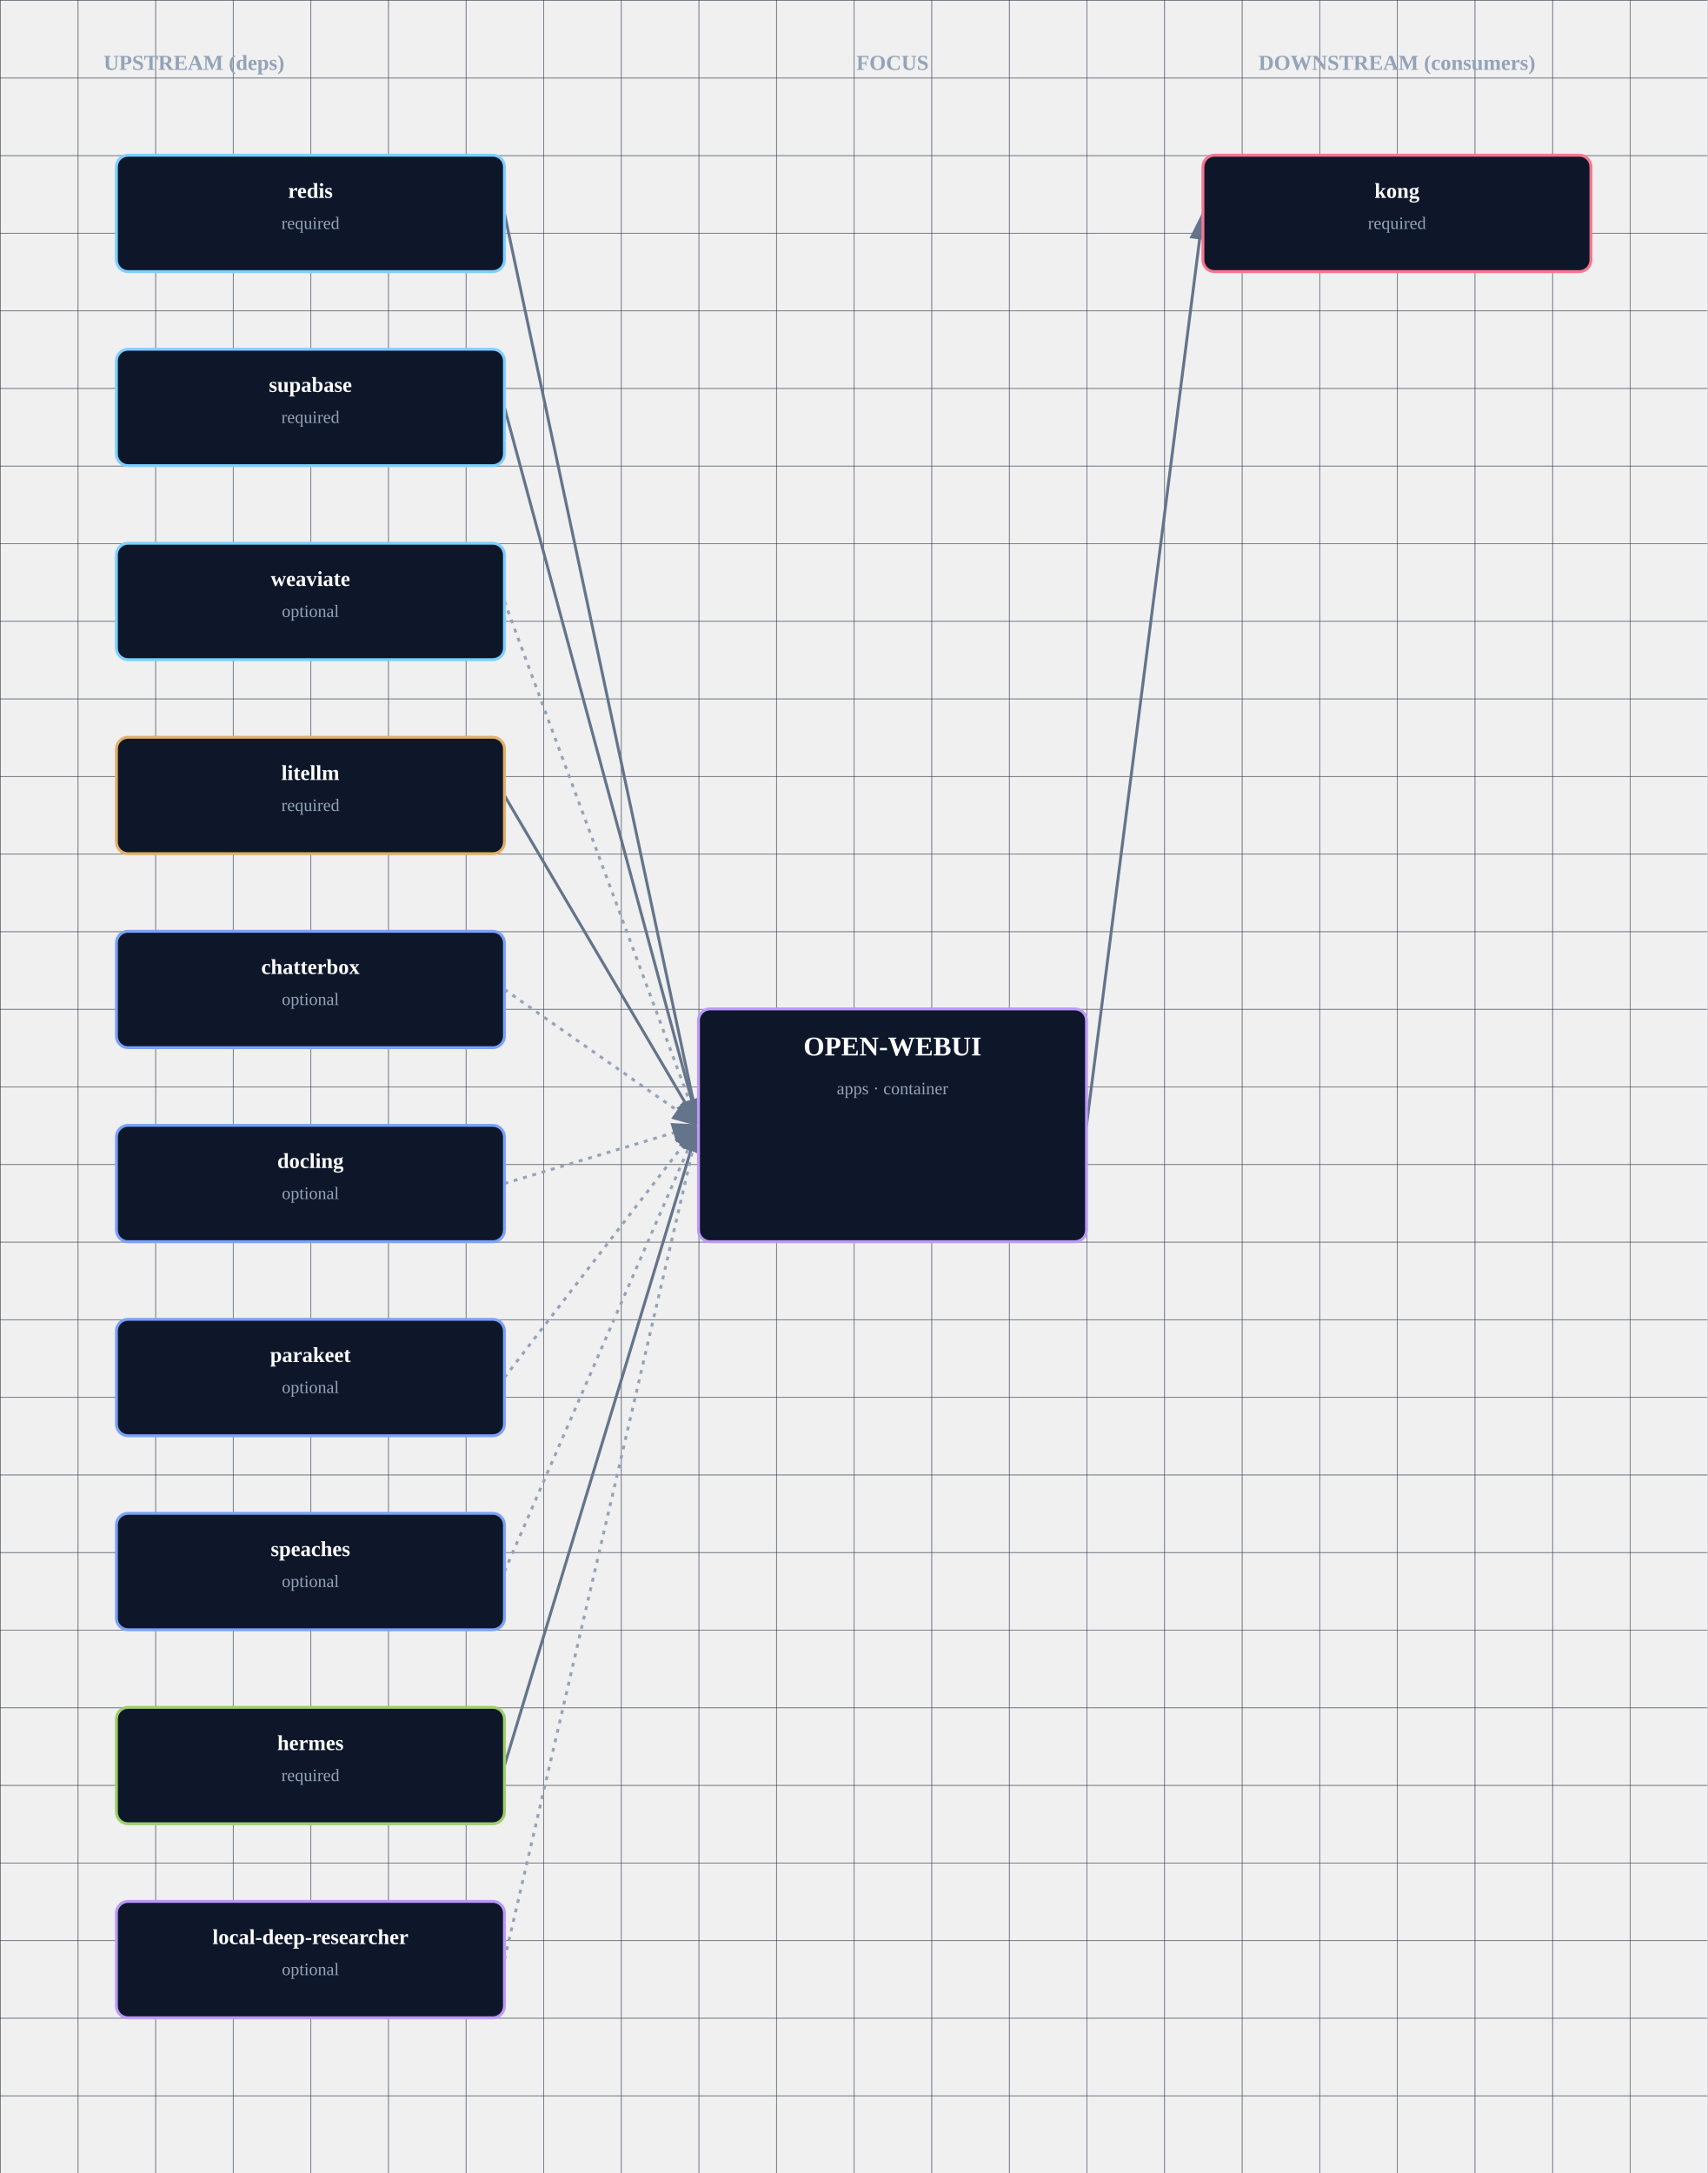
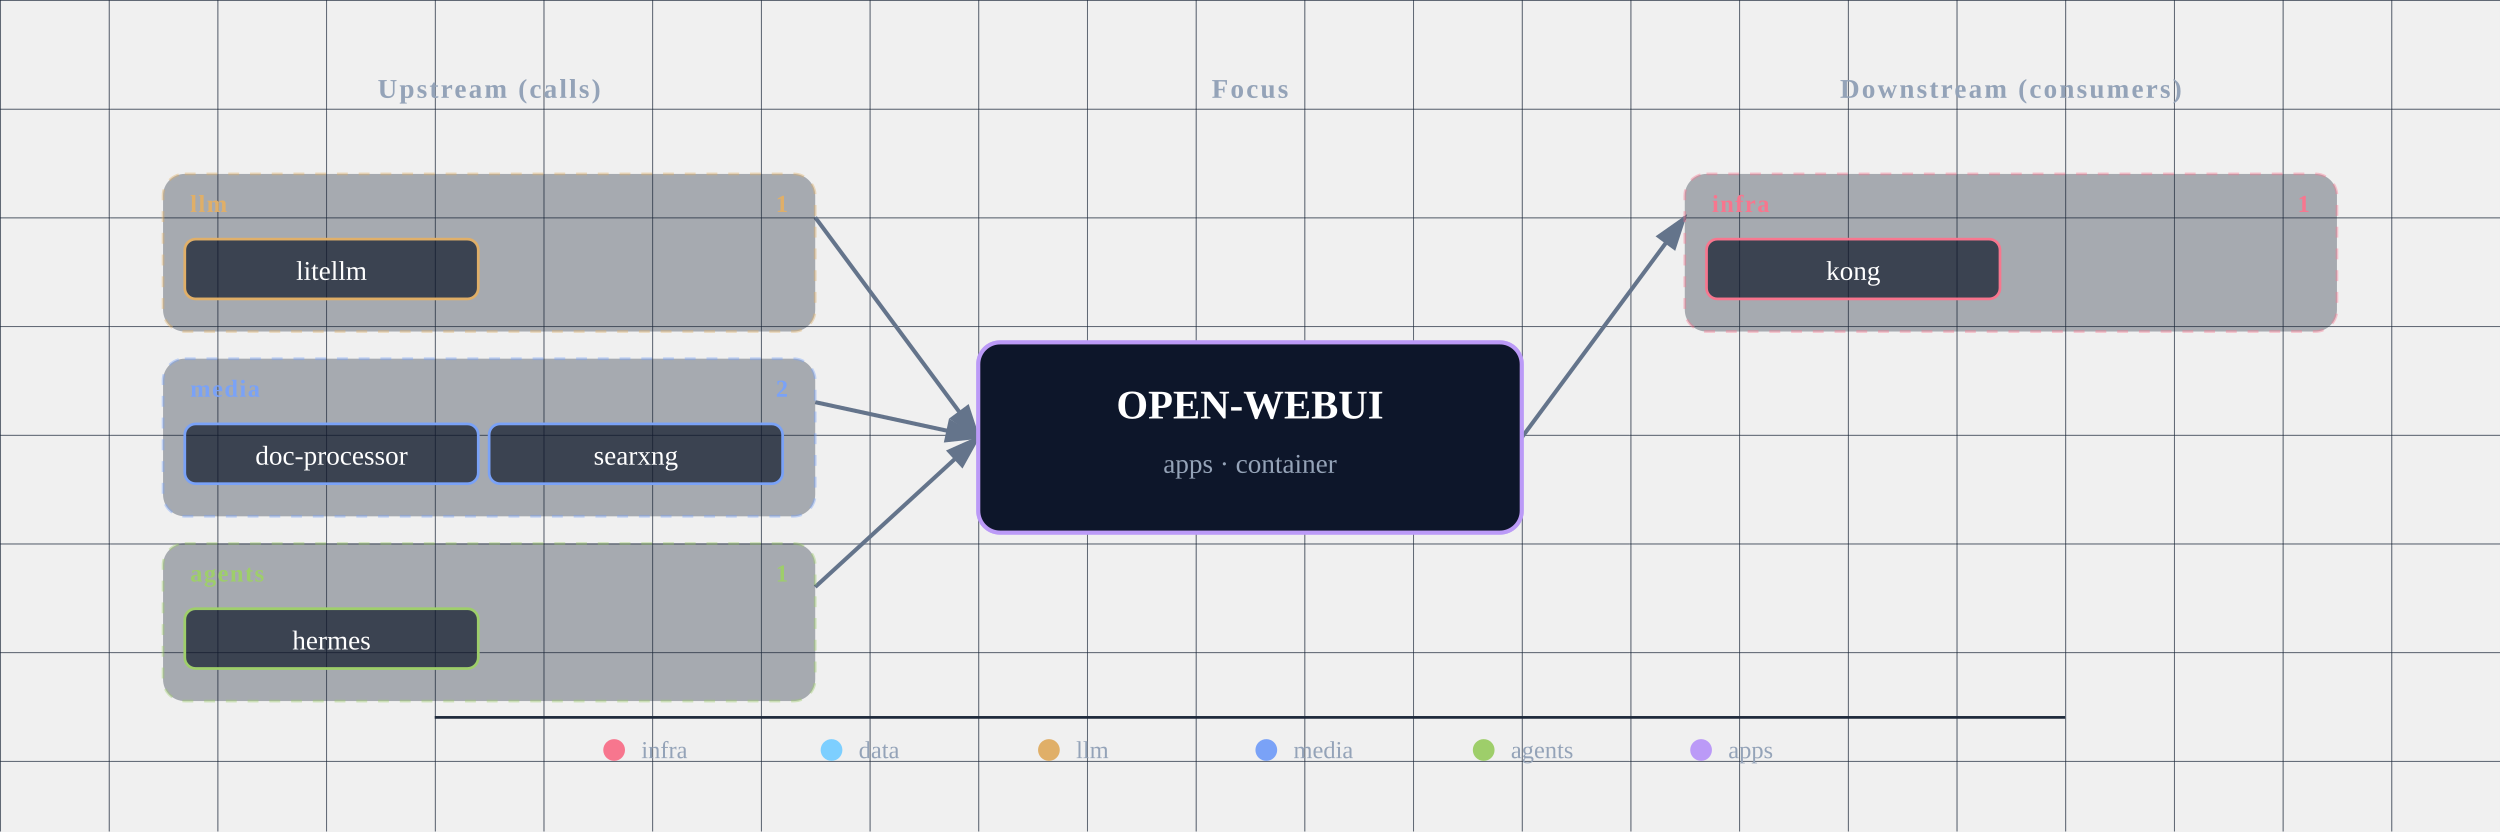
- <svg xmlns="http://www.w3.org/2000/svg" viewBox="0 0 880 1120">
+ <svg xmlns="http://www.w3.org/2000/svg" viewBox="0 0 920 306">
  <defs>
    <pattern id="grid" width="40" height="40" patternUnits="userSpaceOnUse">
      <path d="M 40 0 L 0 0 0 40" fill="none" stroke="#1e293b" stroke-width="0.5" />
    </pattern>
-     <marker id="arrowhead-solid" markerWidth="10" markerHeight="7" refX="9" refY="3.5" orient="auto">
-       <polygon points="0 0, 10 3.5, 0 7" fill="#64748b" />
+     <marker id="arrowhead" markerWidth="9" markerHeight="6" refX="8" refY="3" orient="auto">
+       <polygon points="0 0, 9 3, 0 6" fill="#64748b" />
    </marker>
-     <marker id="arrowhead-dashed" markerWidth="10" markerHeight="7" refX="9" refY="3.5" orient="auto">
-       <polygon points="0 0, 10 3.5, 0 7" fill="#fbbf24" />
-     </marker>
+     <filter id="focus-glow" x="-50%" y="-50%" width="200%" height="200%">
+       <feGaussianBlur in="SourceAlpha" stdDeviation="6" />
+       <feFlood flood-color="#bb9af7" flood-opacity="0.6" />
+       <feComposite in2="SourceAlpha" operator="in" />
+       <feMerge>
+         <feMergeNode />
+         <feMergeNode in="SourceGraphic" />
+       </feMerge>
+     </filter>
  </defs>
-   <rect width="880" height="1120" fill="url(#grid)" />
-   <text x="100" y="36" fill="#94a3b8" font-size="11" font-weight="600" text-anchor="middle">UPSTREAM (deps)</text>
-   <text x="460" y="36" fill="#94a3b8" font-size="11" font-weight="600" text-anchor="middle">FOCUS</text>
-   <text x="720" y="36" fill="#94a3b8" font-size="11" font-weight="600" text-anchor="middle">DOWNSTREAM (consumers)</text>
-   <line x1="260" y1="110" x2="360" y2="580" stroke="#64748b" stroke-width="1.5" marker-end="url(#arrowhead-solid)" />
-   <line x1="260" y1="210" x2="360" y2="580" stroke="#64748b" stroke-width="1.5" marker-end="url(#arrowhead-solid)" />
-   <line x1="260" y1="310" x2="360" y2="580" stroke="#94a3b8" stroke-width="1.5" stroke-dasharray="2,3" marker-end="url(#arrowhead-solid)" />
-   <line x1="260" y1="410" x2="360" y2="580" stroke="#64748b" stroke-width="1.5" marker-end="url(#arrowhead-solid)" />
-   <line x1="260" y1="510" x2="360" y2="580" stroke="#94a3b8" stroke-width="1.5" stroke-dasharray="2,3" marker-end="url(#arrowhead-solid)" />
-   <line x1="260" y1="610" x2="360" y2="580" stroke="#94a3b8" stroke-width="1.5" stroke-dasharray="2,3" marker-end="url(#arrowhead-solid)" />
-   <line x1="260" y1="710" x2="360" y2="580" stroke="#94a3b8" stroke-width="1.5" stroke-dasharray="2,3" marker-end="url(#arrowhead-solid)" />
-   <line x1="260" y1="810" x2="360" y2="580" stroke="#94a3b8" stroke-width="1.5" stroke-dasharray="2,3" marker-end="url(#arrowhead-solid)" />
-   <line x1="260" y1="910" x2="360" y2="580" stroke="#64748b" stroke-width="1.5" marker-end="url(#arrowhead-solid)" />
-   <line x1="260" y1="1010" x2="360" y2="580" stroke="#94a3b8" stroke-width="1.5" stroke-dasharray="2,3" marker-end="url(#arrowhead-solid)" />
-   <line x1="560" y1="580" x2="620" y2="110" stroke="#64748b" stroke-width="1.5" marker-end="url(#arrowhead-solid)" />
-   <g class="box-required">
-     <rect x="60" y="80" width="200" height="60" rx="6" fill="#0f172a" />
-     <rect x="60" y="80" width="200" height="60" rx="6" fill="rgba(15, 23, 42, 0.7)" stroke="#7dcfff" stroke-width="1.5" />
-     <text x="160" y="102" fill="white" font-size="11" font-weight="600" text-anchor="middle">redis</text>
-     <text x="160" y="118" fill="#94a3b8" font-size="9" text-anchor="middle">required</text>
+   <rect width="920" height="306" fill="url(#grid)" />
+   <text x="180" y="36" fill="#94a3b8" font-size="10" font-weight="600" text-anchor="middle" letter-spacing="0.08em">Upstream (calls)</text>
+   <text x="460" y="36" fill="#94a3b8" font-size="10" font-weight="600" text-anchor="middle" letter-spacing="0.08em">Focus</text>
+   <text x="740" y="36" fill="#94a3b8" font-size="10" font-weight="600" text-anchor="middle" letter-spacing="0.08em">Downstream (consumers)</text>
+   <line x1="300" y1="80" x2="360" y2="161" stroke="#64748b" stroke-width="1.5" marker-end="url(#arrowhead)" />
+   <line x1="300" y1="148" x2="360" y2="161" stroke="#64748b" stroke-width="1.5" marker-end="url(#arrowhead)" />
+   <line x1="300" y1="216" x2="360" y2="161" stroke="#64748b" stroke-width="1.5" marker-end="url(#arrowhead)" />
+   <line x1="560" y1="161" x2="620" y2="80" stroke="#64748b" stroke-width="1.5" marker-end="url(#arrowhead)" />
+   <g>
+     <g class="cluster">
+       <rect x="60" y="64" width="240" height="58" rx="8" fill="rgba(30,41,59,0.35)" stroke="#e0af68" stroke-width="1" stroke-dasharray="4,4" stroke-opacity="0.4" />
+       <text x="70" y="78" fill="#e0af68" font-size="9" font-weight="700" text-anchor="start" style="letter-spacing:0.06em;text-transform:uppercase;">llm</text>
+       <text x="290" y="78" fill="#e0af68" font-size="9" font-weight="600" text-anchor="end">1</text>
+     </g>
+     <g>
+       <rect x="68" y="88" width="108" height="22" rx="4" fill="rgba(15,23,42,0.7)" stroke="#e0af68" stroke-width="1" />
+       <text x="122" y="103" fill="white" font-size="10" text-anchor="middle">litellm</text>
+     </g>
+     <g class="cluster">
+       <rect x="60" y="132" width="240" height="58" rx="8" fill="rgba(30,41,59,0.35)" stroke="#7aa2f7" stroke-width="1" stroke-dasharray="4,4" stroke-opacity="0.4" />
+       <text x="70" y="146" fill="#7aa2f7" font-size="9" font-weight="700" text-anchor="start" style="letter-spacing:0.06em;text-transform:uppercase;">media</text>
+       <text x="290" y="146" fill="#7aa2f7" font-size="9" font-weight="600" text-anchor="end">2</text>
+     </g>
+     <g>
+       <rect x="68" y="156" width="108" height="22" rx="4" fill="rgba(15,23,42,0.7)" stroke="#7aa2f7" stroke-width="1" />
+       <text x="122" y="171" fill="white" font-size="10" text-anchor="middle">doc-processor</text>
+     </g>
+     <g>
+       <rect x="180" y="156" width="108" height="22" rx="4" fill="rgba(15,23,42,0.7)" stroke="#7aa2f7" stroke-width="1" />
+       <text x="234" y="171" fill="white" font-size="10" text-anchor="middle">searxng</text>
+     </g>
+     <g class="cluster">
+       <rect x="60" y="200" width="240" height="58" rx="8" fill="rgba(30,41,59,0.35)" stroke="#9ece6a" stroke-width="1" stroke-dasharray="4,4" stroke-opacity="0.4" />
+       <text x="70" y="214" fill="#9ece6a" font-size="9" font-weight="700" text-anchor="start" style="letter-spacing:0.06em;text-transform:uppercase;">agents</text>
+       <text x="290" y="214" fill="#9ece6a" font-size="9" font-weight="600" text-anchor="end">1</text>
+     </g>
+     <g>
+       <rect x="68" y="224" width="108" height="22" rx="4" fill="rgba(15,23,42,0.7)" stroke="#9ece6a" stroke-width="1" />
+       <text x="122" y="239" fill="white" font-size="10" text-anchor="middle">hermes</text>
+     </g>
  </g>
-   <g class="box-required">
-     <rect x="60" y="180" width="200" height="60" rx="6" fill="#0f172a" />
-     <rect x="60" y="180" width="200" height="60" rx="6" fill="rgba(15, 23, 42, 0.7)" stroke="#7dcfff" stroke-width="1.5" />
-     <text x="160" y="202" fill="white" font-size="11" font-weight="600" text-anchor="middle">supabase</text>
-     <text x="160" y="218" fill="#94a3b8" font-size="9" text-anchor="middle">required</text>
+   <g>
+     <g class="cluster">
+       <rect x="620" y="64" width="240" height="58" rx="8" fill="rgba(30,41,59,0.35)" stroke="#f7768e" stroke-width="1" stroke-dasharray="4,4" stroke-opacity="0.4" />
+       <text x="630" y="78" fill="#f7768e" font-size="9" font-weight="700" text-anchor="start" style="letter-spacing:0.06em;text-transform:uppercase;">infra</text>
+       <text x="850" y="78" fill="#f7768e" font-size="9" font-weight="600" text-anchor="end">1</text>
+     </g>
+     <g>
+       <rect x="628" y="88" width="108" height="22" rx="4" fill="rgba(15,23,42,0.7)" stroke="#f7768e" stroke-width="1" />
+       <text x="682" y="103" fill="white" font-size="10" text-anchor="middle">kong</text>
+     </g>
  </g>
-   <g class="box-optional">
-     <rect x="60" y="280" width="200" height="60" rx="6" fill="#0f172a" />
-     <rect x="60" y="280" width="200" height="60" rx="6" fill="rgba(15, 23, 42, 0.7)" stroke="#7dcfff" stroke-width="1.5" />
-     <text x="160" y="302" fill="white" font-size="11" font-weight="600" text-anchor="middle">weaviate</text>
-     <text x="160" y="318" fill="#94a3b8" font-size="9" text-anchor="middle">optional</text>
+   <g class="focus" filter="url(#focus-glow)">
+     <rect x="360" y="126" width="200" height="70" rx="8" fill="#0f172a" stroke="#bb9af7" stroke-width="1.5" />
+     <text x="460" y="154" fill="white" font-size="15" font-weight="700" text-anchor="middle">OPEN-WEBUI</text>
+     <text x="460" y="174" fill="#94a3b8" font-size="10" text-anchor="middle">apps · container</text>
  </g>
-   <g class="box-required">
-     <rect x="60" y="380" width="200" height="60" rx="6" fill="#0f172a" />
-     <rect x="60" y="380" width="200" height="60" rx="6" fill="rgba(15, 23, 42, 0.7)" stroke="#e0af68" stroke-width="1.5" />
-     <text x="160" y="402" fill="white" font-size="11" font-weight="600" text-anchor="middle">litellm</text>
-     <text x="160" y="418" fill="#94a3b8" font-size="9" text-anchor="middle">required</text>
-   </g>
-   <g class="box-optional">
-     <rect x="60" y="480" width="200" height="60" rx="6" fill="#0f172a" />
-     <rect x="60" y="480" width="200" height="60" rx="6" fill="rgba(15, 23, 42, 0.7)" stroke="#7aa2f7" stroke-width="1.5" />
-     <text x="160" y="502" fill="white" font-size="11" font-weight="600" text-anchor="middle">chatterbox</text>
-     <text x="160" y="518" fill="#94a3b8" font-size="9" text-anchor="middle">optional</text>
-   </g>
-   <g class="box-optional">
-     <rect x="60" y="580" width="200" height="60" rx="6" fill="#0f172a" />
-     <rect x="60" y="580" width="200" height="60" rx="6" fill="rgba(15, 23, 42, 0.7)" stroke="#7aa2f7" stroke-width="1.5" />
-     <text x="160" y="602" fill="white" font-size="11" font-weight="600" text-anchor="middle">docling</text>
-     <text x="160" y="618" fill="#94a3b8" font-size="9" text-anchor="middle">optional</text>
-   </g>
-   <g class="box-optional">
-     <rect x="60" y="680" width="200" height="60" rx="6" fill="#0f172a" />
-     <rect x="60" y="680" width="200" height="60" rx="6" fill="rgba(15, 23, 42, 0.7)" stroke="#7aa2f7" stroke-width="1.5" />
-     <text x="160" y="702" fill="white" font-size="11" font-weight="600" text-anchor="middle">parakeet</text>
-     <text x="160" y="718" fill="#94a3b8" font-size="9" text-anchor="middle">optional</text>
-   </g>
-   <g class="box-optional">
-     <rect x="60" y="780" width="200" height="60" rx="6" fill="#0f172a" />
-     <rect x="60" y="780" width="200" height="60" rx="6" fill="rgba(15, 23, 42, 0.7)" stroke="#7aa2f7" stroke-width="1.5" />
-     <text x="160" y="802" fill="white" font-size="11" font-weight="600" text-anchor="middle">speaches</text>
-     <text x="160" y="818" fill="#94a3b8" font-size="9" text-anchor="middle">optional</text>
-   </g>
-   <g class="box-required">
-     <rect x="60" y="880" width="200" height="60" rx="6" fill="#0f172a" />
-     <rect x="60" y="880" width="200" height="60" rx="6" fill="rgba(15, 23, 42, 0.7)" stroke="#9ece6a" stroke-width="1.5" />
-     <text x="160" y="902" fill="white" font-size="11" font-weight="600" text-anchor="middle">hermes</text>
-     <text x="160" y="918" fill="#94a3b8" font-size="9" text-anchor="middle">required</text>
-   </g>
-   <g class="box-optional">
-     <rect x="60" y="980" width="200" height="60" rx="6" fill="#0f172a" />
-     <rect x="60" y="980" width="200" height="60" rx="6" fill="rgba(15, 23, 42, 0.7)" stroke="#bb9af7" stroke-width="1.5" />
-     <text x="160" y="1002" fill="white" font-size="11" font-weight="600" text-anchor="middle">local-deep-researcher</text>
-     <text x="160" y="1018" fill="#94a3b8" font-size="9" text-anchor="middle">optional</text>
-   </g>
-   <g class="box-focus">
-     <rect x="360" y="520" width="200" height="120" rx="6" fill="#0f172a" />
-     <rect x="360" y="520" width="200" height="120" rx="6" fill="rgba(15, 23, 42, 0.7)" stroke="#bb9af7" stroke-width="1.5" />
-     <text x="460" y="544" fill="white" font-size="14" font-weight="600" text-anchor="middle">OPEN-WEBUI</text>
-     <text x="460" y="564" fill="#94a3b8" font-size="9" text-anchor="middle">apps · container</text>
-   </g>
-   <g class="box-required">
-     <rect x="620" y="80" width="200" height="60" rx="6" fill="#0f172a" />
-     <rect x="620" y="80" width="200" height="60" rx="6" fill="rgba(15, 23, 42, 0.7)" stroke="#f7768e" stroke-width="1.5" />
-     <text x="720" y="102" fill="white" font-size="11" font-weight="600" text-anchor="middle">kong</text>
-     <text x="720" y="118" fill="#94a3b8" font-size="9" text-anchor="middle">required</text>
+   <g class="legend">
+     <line x1="160" y1="264" x2="760" y2="264" stroke="#1e293b" stroke-width="1" />
+     <circle cx="226" cy="276" r="4" fill="#f7768e" />
+     <text x="236" y="279" fill="#94a3b8" font-size="9" font-weight="400" text-anchor="start">infra</text>
+     <circle cx="306" cy="276" r="4" fill="#7dcfff" />
+     <text x="316" y="279" fill="#94a3b8" font-size="9" font-weight="400" text-anchor="start">data</text>
+     <circle cx="386" cy="276" r="4" fill="#e0af68" />
+     <text x="396" y="279" fill="#94a3b8" font-size="9" font-weight="400" text-anchor="start">llm</text>
+     <circle cx="466" cy="276" r="4" fill="#7aa2f7" />
+     <text x="476" y="279" fill="#94a3b8" font-size="9" font-weight="400" text-anchor="start">media</text>
+     <circle cx="546" cy="276" r="4" fill="#9ece6a" />
+     <text x="556" y="279" fill="#94a3b8" font-size="9" font-weight="400" text-anchor="start">agents</text>
+     <circle cx="626" cy="276" r="4" fill="#bb9af7" />
+     <text x="636" y="279" fill="#94a3b8" font-size="9" font-weight="400" text-anchor="start">apps</text>
  </g>
</svg>
